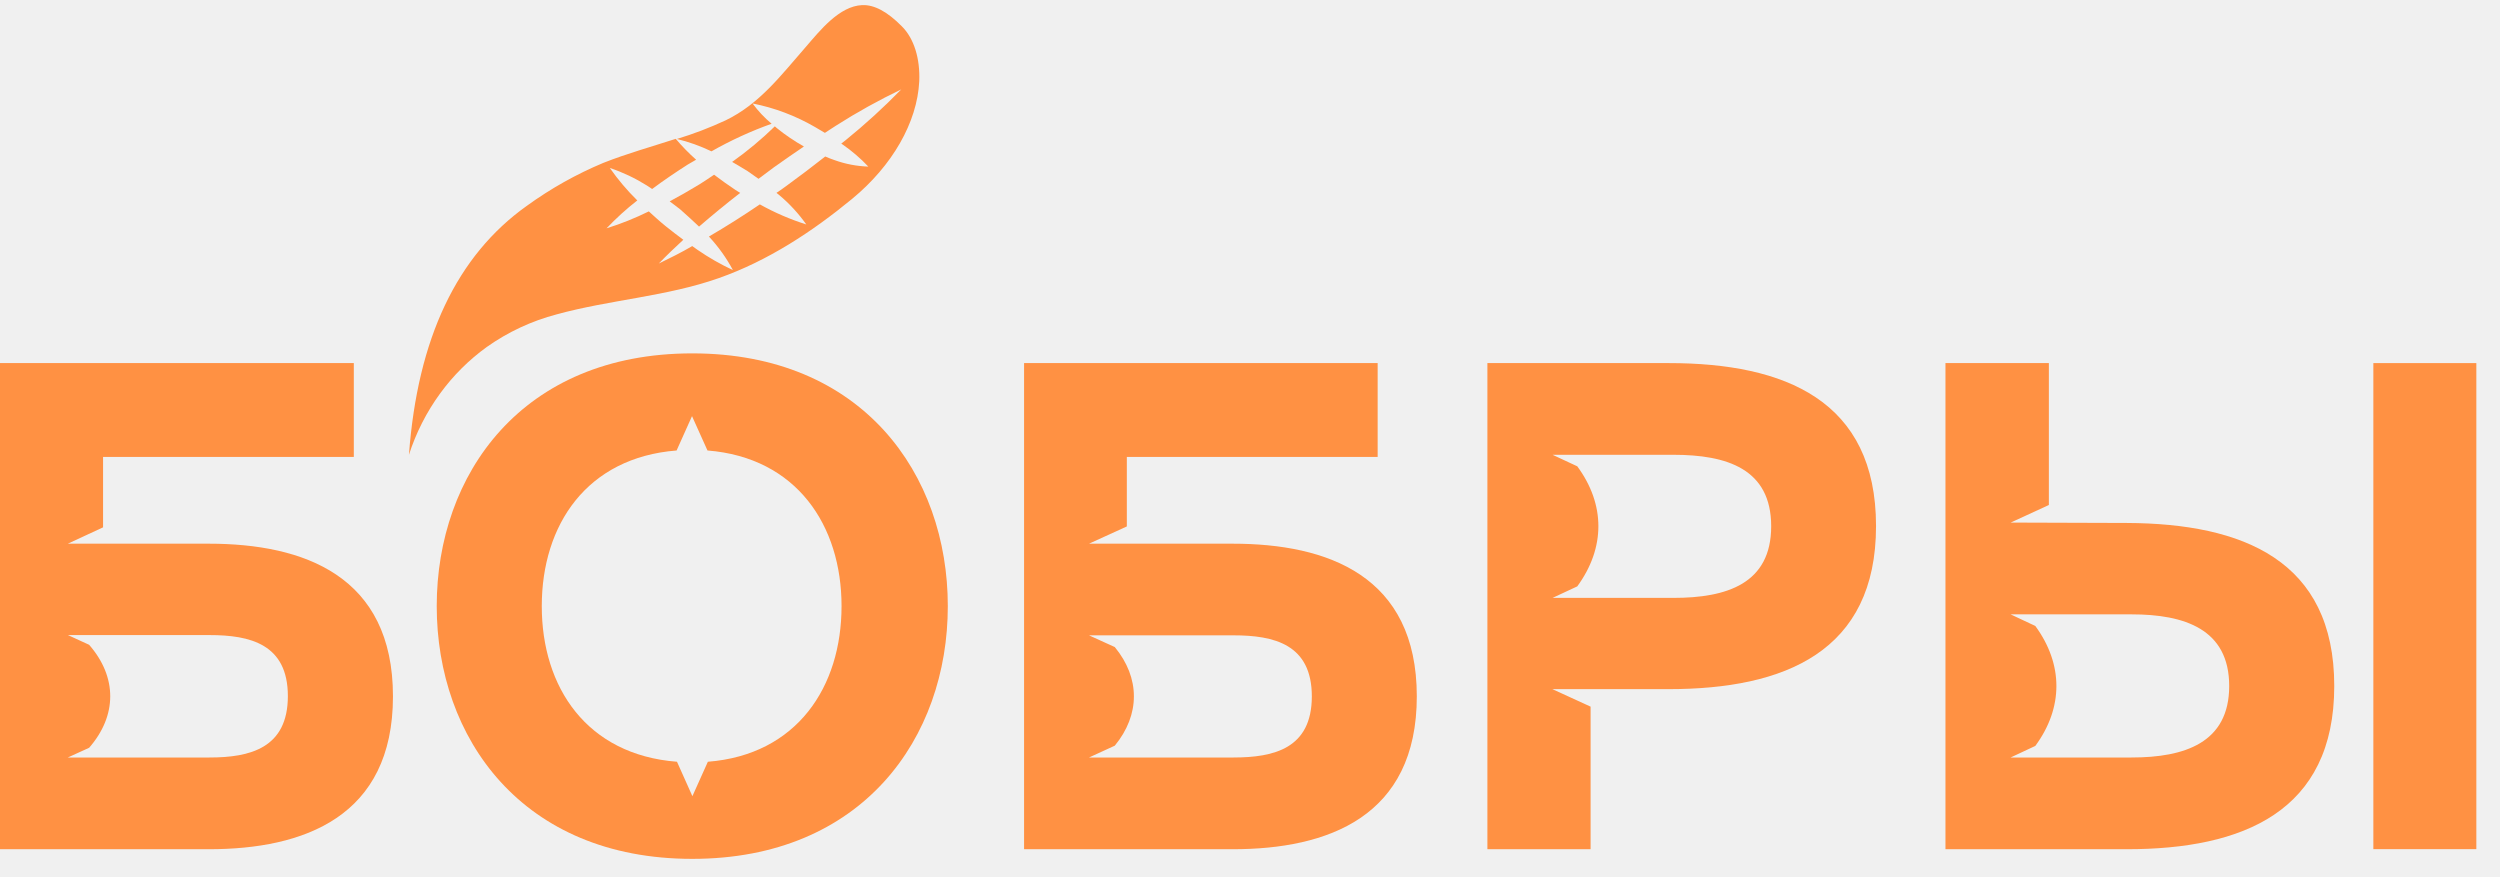
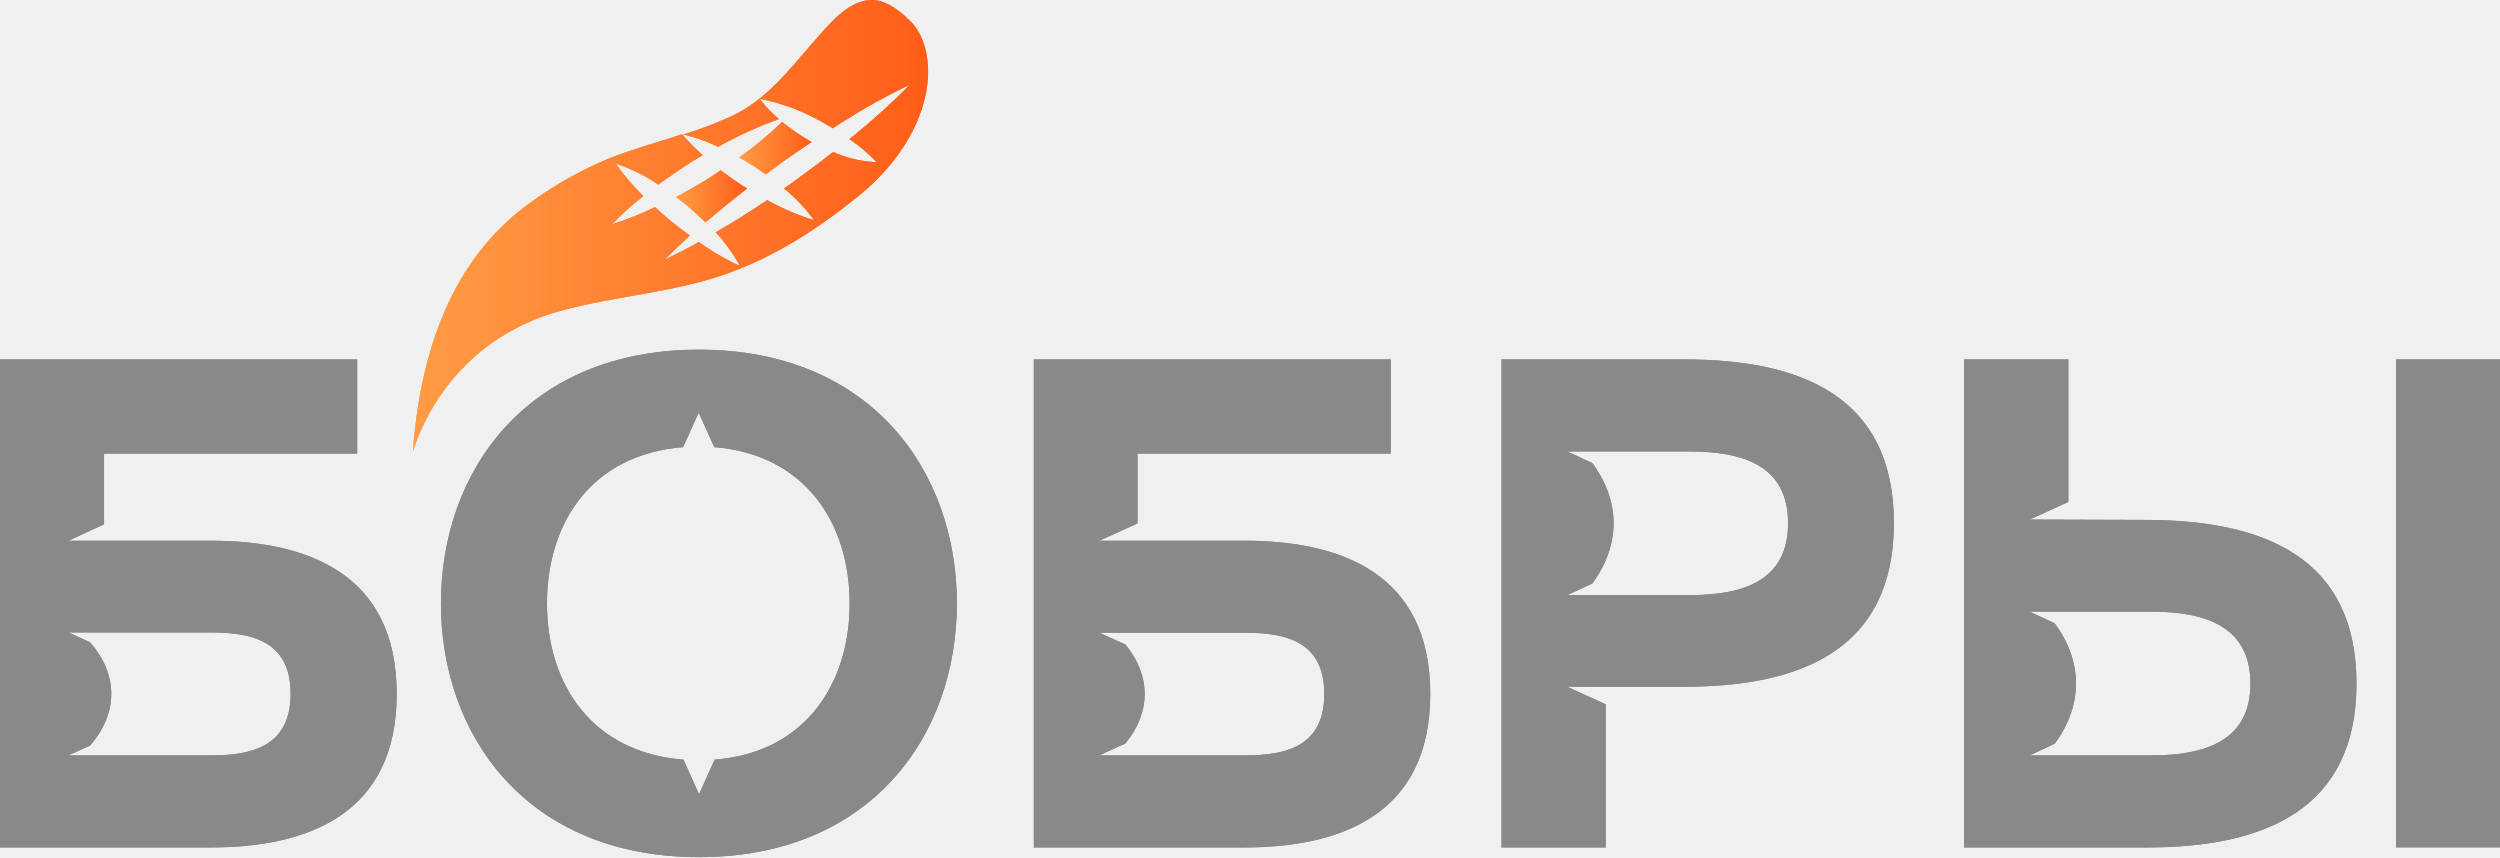
- <svg xmlns="http://www.w3.org/2000/svg" width="97" height="34" viewBox="0 0 97 34" fill="none">
-   <path d="M28.999 6.635C29.145 6.733 29.288 6.838 29.431 6.938L30.022 6.496C30.409 6.221 30.8 5.949 31.192 5.684C30.821 5.475 30.468 5.235 30.135 4.967L30.064 4.902C29.547 5.405 28.993 5.867 28.406 6.283C28.609 6.398 28.804 6.516 28.999 6.635Z" fill="#FF9143" />
-   <path d="M34.995 1.025C34.427 0.448 33.92 0.181 33.456 0.198C32.562 0.233 31.806 1.197 31.265 1.821C30.312 2.908 29.479 4.031 28.151 4.671C27.539 4.955 26.908 5.196 26.264 5.392C26.726 5.505 27.175 5.665 27.605 5.872C28.351 5.448 29.132 5.089 29.939 4.801C29.661 4.569 29.413 4.305 29.198 4.014C30.048 4.182 30.865 4.49 31.616 4.925L32.006 5.155C32.147 5.065 32.285 4.97 32.429 4.88C33.246 4.359 34.094 3.888 34.968 3.469C34.286 4.17 33.565 4.828 32.807 5.442L32.641 5.572L32.691 5.605C33.053 5.855 33.388 6.143 33.691 6.464C33.245 6.449 32.804 6.365 32.384 6.214C32.261 6.174 32.137 6.122 32.019 6.072C31.525 6.461 31.022 6.842 30.512 7.213C30.386 7.305 30.265 7.393 30.127 7.483C30.156 7.508 30.191 7.53 30.221 7.558C30.623 7.893 30.98 8.28 31.285 8.709C30.659 8.511 30.055 8.25 29.482 7.93C28.837 8.369 28.178 8.786 27.506 9.178C27.871 9.569 28.184 10.007 28.437 10.479C27.959 10.257 27.501 9.995 27.066 9.695C26.995 9.648 26.928 9.595 26.859 9.548C26.434 9.798 26.004 10.01 25.562 10.225C25.871 9.905 26.189 9.6 26.513 9.303C26.281 9.131 26.053 8.956 25.826 8.774C25.599 8.591 25.389 8.397 25.174 8.202C24.645 8.463 24.097 8.683 23.534 8.859C23.905 8.469 24.303 8.107 24.727 7.777C24.334 7.391 23.977 6.968 23.66 6.516C24.163 6.685 24.645 6.913 25.095 7.195C25.167 7.238 25.231 7.288 25.303 7.333C25.752 6.998 26.214 6.686 26.683 6.386L27.009 6.197C26.727 5.946 26.463 5.676 26.219 5.387C25.278 5.692 24.322 5.959 23.411 6.319C22.363 6.757 21.368 7.315 20.447 7.982C17.728 9.912 16.201 13.133 15.867 17.646C16.141 16.794 16.549 15.991 17.075 15.269C17.58 14.575 18.19 13.967 18.883 13.466C19.706 12.882 20.627 12.453 21.6 12.197C23.675 11.628 25.861 11.506 27.889 10.791C29.793 10.12 31.505 8.998 33.061 7.717C34.617 6.436 35.588 4.753 35.667 3.155C35.704 2.273 35.464 1.492 34.995 1.025Z" fill="#FF9143" />
-   <path d="M25.984 7.813C26.118 7.913 26.254 8.013 26.382 8.115C26.629 8.333 26.876 8.557 27.123 8.792C27.645 8.341 28.177 7.905 28.719 7.484L28.536 7.371C28.254 7.184 27.978 6.984 27.706 6.779C27.521 6.904 27.338 7.029 27.15 7.146C26.767 7.379 26.378 7.602 25.984 7.813Z" fill="#FF9143" />
-   <path d="M8.104 21.095H2.631L3.999 20.461V17.729H13.728V14.088H0V32.95H8.104C11.78 32.95 15.247 31.701 15.247 27.019C15.247 22.336 11.78 21.095 8.104 21.095ZM8.129 29.391H2.631L3.458 29.014C4.55 27.765 4.55 26.267 3.458 25.018L2.636 24.641H8.129C9.7 24.641 11.169 24.988 11.169 27.009C11.169 29.029 9.7 29.391 8.129 29.391Z" fill="#FF9143" />
-   <path d="M26.86 13.711C20.253 13.711 16.945 18.403 16.945 23.518C16.945 28.632 20.253 33.324 26.86 33.324C33.467 33.324 36.775 28.632 36.775 23.518C36.775 18.403 33.47 13.711 26.86 13.711ZM27.465 29.556L26.865 30.892L26.267 29.556C22.765 29.284 21.021 26.669 21.021 23.518C21.021 20.366 22.765 17.754 26.252 17.479L26.85 16.146L27.45 17.479C30.908 17.754 32.652 20.384 32.652 23.518C32.652 26.652 30.923 29.284 27.465 29.556Z" fill="#FF9143" />
-   <path d="M47.829 21.095H42.254L43.721 20.426V17.729H53.453V14.088H39.734V32.95H47.829C51.509 32.95 54.972 31.701 54.972 27.019C54.972 22.336 51.509 21.095 47.829 21.095ZM47.858 29.391H42.254L43.254 28.932C44.242 27.73 44.242 26.307 43.254 25.106L42.254 24.651H47.858C49.434 24.651 50.899 24.998 50.899 27.019C50.899 29.039 49.434 29.391 47.858 29.391Z" fill="#FF9143" />
-   <path d="M64.748 14.088H57.711V32.95H61.715V27.418L60.233 26.739H64.741C69.251 26.739 72.79 25.283 72.79 20.411C72.79 15.539 69.258 14.088 64.748 14.088ZM64.933 23.198H60.24L61.199 22.751C62.29 21.253 62.29 19.579 61.199 18.093L60.24 17.646H64.933C66.993 17.646 68.722 18.186 68.722 20.419C68.722 22.651 66.993 23.198 64.933 23.198Z" fill="#FF9143" />
-   <path d="M82.522 20.291L78.014 20.276L79.496 19.594V14.088H75.484V32.95H82.522C87.024 32.95 90.569 31.494 90.569 26.617C90.569 21.739 87.024 20.311 82.522 20.291ZM82.704 29.391H78.011L78.97 28.942C80.061 27.458 80.061 25.778 78.97 24.287L78.011 23.837H82.704C84.759 23.837 86.493 24.409 86.493 26.617C86.493 28.824 84.759 29.391 82.704 29.391Z" fill="#FF9143" />
-   <path d="M96.082 14.088H92.086V32.947H96.082V14.088Z" fill="#FF9143" />
+ <svg xmlns="http://www.w3.org/2000/svg" width="140" height="48" viewBox="0 0 140 48" fill="none">
+   <g clip-path="url(#clip0_2921_1669)">
+     <path d="M42.252 9.33C42.465 9.471 42.673 9.623 42.882 9.767L43.742 9.127C44.307 8.729 44.876 8.334 45.448 7.951C44.908 7.647 44.392 7.3 43.908 6.912L43.804 6.818C43.051 7.547 42.244 8.216 41.389 8.819C41.684 8.986 41.968 9.156 42.252 9.33Z" fill="url(#paint0_linear_2921_1669)" />
+     <path d="M50.989 1.199C50.162 0.363 49.424 -0.024 48.747 0.001C47.444 0.052 46.343 1.449 45.555 2.353C44.166 3.927 42.953 5.556 41.017 6.482C40.125 6.893 39.206 7.243 38.267 7.528C38.941 7.69 39.596 7.923 40.221 8.222C41.309 7.608 42.447 7.088 43.622 6.67C43.218 6.335 42.856 5.952 42.543 5.53C43.781 5.774 44.971 6.22 46.066 6.851L46.635 7.184C46.84 7.054 47.041 6.916 47.25 6.786C48.442 6.031 49.677 5.348 50.95 4.741C49.957 5.756 48.906 6.71 47.801 7.6L47.56 7.788L47.632 7.835C48.16 8.197 48.648 8.615 49.089 9.08C48.44 9.059 47.797 8.937 47.185 8.718C47.005 8.66 46.825 8.584 46.653 8.512C45.933 9.076 45.201 9.627 44.457 10.165C44.274 10.299 44.097 10.426 43.896 10.556C43.939 10.592 43.989 10.625 44.033 10.665C44.619 11.152 45.14 11.712 45.584 12.333C44.672 12.047 43.792 11.669 42.957 11.204C42.017 11.841 41.056 12.445 40.077 13.013C40.609 13.58 41.065 14.213 41.434 14.898C40.738 14.576 40.07 14.196 39.437 13.762C39.332 13.693 39.235 13.617 39.135 13.549C38.516 13.911 37.889 14.218 37.245 14.529C37.695 14.066 38.159 13.625 38.631 13.194C38.292 12.944 37.961 12.691 37.63 12.427C37.299 12.163 36.993 11.881 36.68 11.598C35.909 11.977 35.11 12.296 34.29 12.55C34.83 11.985 35.411 11.461 36.029 10.983C35.456 10.423 34.936 9.811 34.474 9.156C35.206 9.401 35.908 9.731 36.565 10.14C36.669 10.202 36.763 10.274 36.867 10.339C37.522 9.854 38.195 9.402 38.879 8.968L39.354 8.693C38.943 8.33 38.558 7.938 38.202 7.52C36.831 7.962 35.438 8.349 34.11 8.87C32.584 9.504 31.134 10.313 29.792 11.28C25.83 14.076 23.606 18.744 23.119 25.283C23.518 24.048 24.113 22.885 24.879 21.839C25.615 20.834 26.504 19.952 27.513 19.226C28.713 18.38 30.054 17.758 31.472 17.388C34.495 16.563 37.681 16.386 40.635 15.351C43.41 14.377 45.904 12.753 48.172 10.896C50.439 9.04 51.853 6.601 51.968 4.285C52.022 3.008 51.673 1.876 50.989 1.199Z" fill="url(#paint1_linear_2921_1669)" />
+     <path d="M37.853 11.034C38.048 11.179 38.246 11.324 38.433 11.472C38.793 11.787 39.153 12.113 39.513 12.453C40.273 11.799 41.048 11.167 41.838 10.556L41.571 10.394C41.161 10.122 40.758 9.833 40.362 9.536C40.092 9.717 39.826 9.898 39.552 10.068C38.993 10.406 38.427 10.728 37.853 11.034Z" fill="url(#paint2_linear_2921_1669)" />
+     <path d="M11.808 30.28H3.833L5.827 29.361V25.403H20.003V20.127H0V47.457H11.808C17.163 47.457 22.216 45.648 22.216 38.863C22.216 32.079 17.163 30.28 11.808 30.28ZM11.844 42.301H3.833L5.039 41.755C6.629 39.945 6.629 37.774 5.039 35.965L3.84 35.419H11.844C14.133 35.419 16.274 35.922 16.274 38.849C16.274 41.776 14.133 42.301 11.844 42.301Z" fill="#8A8989" />
+     <path d="M39.14 19.581C29.512 19.581 24.693 26.38 24.693 33.791C24.693 41.201 29.512 48 39.14 48C48.767 48 53.586 41.201 53.586 33.791C53.586 26.38 48.77 19.581 39.14 19.581ZM40.021 42.54L39.147 44.476L38.276 42.54C33.173 42.146 30.632 38.357 30.632 33.791C30.632 29.224 33.173 25.439 38.254 25.041L39.125 23.109L40 25.041C45.038 25.439 47.579 29.25 47.579 33.791C47.579 38.332 45.06 42.146 40.021 42.54Z" fill="#8A8989" />
+     <path d="M69.686 30.28H61.563L63.701 29.311V25.403H77.881V20.127H57.893V47.457H69.686C75.049 47.457 80.095 45.648 80.095 38.863C80.095 32.079 75.049 30.28 69.686 30.28ZM69.73 42.301H61.563L63.021 41.635C64.461 39.895 64.461 37.832 63.021 36.092L61.563 35.433H69.73C72.026 35.433 74.16 35.936 74.16 38.863C74.16 41.791 72.026 42.301 69.73 42.301Z" fill="#8A8989" />
+     <path d="M94.339 20.127H84.086V47.457H89.92V39.442L87.76 38.458H94.329C100.901 38.458 106.058 36.349 106.058 29.289C106.058 22.229 100.912 20.127 94.339 20.127ZM94.609 33.327H87.771L89.168 32.679C90.758 30.508 90.758 28.084 89.168 25.931L87.771 25.283H94.609C97.611 25.283 100.131 26.065 100.131 29.3C100.131 32.535 97.611 33.327 94.609 33.327Z" fill="#8A8989" />
+     <path d="M120.237 29.115L113.669 29.093L115.828 28.106V20.127H109.984V47.457H120.237C126.798 47.457 131.963 45.348 131.963 38.281C131.963 31.214 126.798 29.144 120.237 29.115ZM120.503 42.301H113.665L115.062 41.65C116.653 39.5 116.653 37.065 115.062 34.905L113.665 34.253H120.503C123.498 34.253 126.024 35.082 126.024 38.281C126.024 41.48 123.498 42.301 120.503 42.301Z" fill="#8A8989" />
+     <path d="M139.999 20.127H134.176V47.453H139.999V20.127Z" fill="#8A8989" />
+     <g clip-path="url(#clip1_2921_1669)">
+       <path d="M42.252 9.33C42.465 9.471 42.673 9.623 42.882 9.767L43.742 9.127C44.307 8.729 44.876 8.334 45.448 7.951C44.908 7.647 44.392 7.3 43.908 6.912L43.804 6.818C43.051 7.547 42.244 8.216 41.389 8.819C41.684 8.986 41.968 9.156 42.252 9.33Z" fill="url(#paint3_linear_2921_1669)" />
+       <path d="M50.989 1.199C50.162 0.363 49.424 -0.024 48.747 0.001C47.444 0.052 46.343 1.449 45.555 2.353C44.166 3.927 42.953 5.556 41.017 6.482C40.125 6.893 39.206 7.243 38.267 7.528C38.941 7.69 39.596 7.923 40.221 8.222C41.309 7.608 42.447 7.088 43.622 6.67C43.218 6.335 42.856 5.952 42.543 5.53C43.781 5.774 44.971 6.22 46.066 6.851L46.635 7.184C46.84 7.054 47.041 6.916 47.25 6.786C48.442 6.031 49.677 5.348 50.95 4.741C49.957 5.756 48.906 6.71 47.801 7.6L47.56 7.788L47.632 7.835C48.16 8.197 48.648 8.615 49.089 9.08C48.44 9.059 47.797 8.937 47.185 8.718C47.005 8.66 46.825 8.584 46.653 8.512C45.933 9.076 45.201 9.627 44.457 10.165C44.274 10.299 44.097 10.426 43.896 10.556C43.939 10.592 43.989 10.625 44.033 10.665C44.619 11.152 45.14 11.712 45.584 12.333C44.672 12.047 43.792 11.669 42.957 11.204C42.017 11.841 41.056 12.445 40.077 13.013C40.609 13.58 41.065 14.213 41.434 14.898C40.738 14.576 40.07 14.196 39.437 13.762C39.332 13.693 39.235 13.617 39.135 13.549C38.516 13.911 37.889 14.218 37.245 14.529C37.695 14.066 38.159 13.625 38.631 13.194C38.292 12.944 37.961 12.691 37.63 12.427C37.299 12.163 36.993 11.881 36.68 11.598C35.909 11.977 35.11 12.296 34.29 12.55C34.83 11.985 35.411 11.461 36.029 10.983C35.456 10.423 34.936 9.811 34.474 9.156C35.206 9.401 35.908 9.731 36.565 10.14C36.669 10.202 36.763 10.274 36.867 10.339C37.522 9.854 38.195 9.402 38.879 8.968L39.354 8.693C38.943 8.33 38.558 7.938 38.202 7.52C36.831 7.962 35.438 8.349 34.11 8.87C32.584 9.504 31.134 10.313 29.792 11.28C25.83 14.076 23.606 18.744 23.119 25.283C23.518 24.048 24.113 22.885 24.879 21.839C25.615 20.834 26.504 19.952 27.513 19.226C28.713 18.38 30.054 17.758 31.472 17.388C34.495 16.563 37.681 16.386 40.635 15.351C43.41 14.377 45.904 12.753 48.172 10.896C50.439 9.04 51.853 6.601 51.968 4.285C52.022 3.008 51.673 1.876 50.989 1.199Z" fill="url(#paint4_linear_2921_1669)" />
+       <path d="M37.853 11.034C38.048 11.179 38.246 11.324 38.433 11.472C38.793 11.787 39.153 12.113 39.513 12.453C40.273 11.799 41.048 11.167 41.838 10.556L41.571 10.394C41.161 10.122 40.758 9.833 40.362 9.536C40.092 9.717 39.826 9.898 39.552 10.068C38.993 10.406 38.427 10.728 37.853 11.034Z" fill="url(#paint5_linear_2921_1669)" />
+       <path d="M11.808 30.28H3.833L5.827 29.361V25.403H20.003V20.127H0V47.457H11.808C17.163 47.457 22.216 45.648 22.216 38.863C22.216 32.079 17.163 30.28 11.808 30.28ZM11.844 42.301H3.833L5.039 41.755C6.629 39.945 6.629 37.774 5.039 35.965L3.84 35.419H11.844C14.133 35.419 16.274 35.922 16.274 38.849C16.274 41.776 14.133 42.301 11.844 42.301Z" fill="#8A8989" />
+       <path d="M39.14 19.581C29.512 19.581 24.693 26.38 24.693 33.791C24.693 41.201 29.512 48 39.14 48C48.767 48 53.586 41.201 53.586 33.791C53.586 26.38 48.77 19.581 39.14 19.581ZM40.021 42.54L39.147 44.476L38.276 42.54C33.173 42.146 30.632 38.357 30.632 33.791C30.632 29.224 33.173 25.439 38.254 25.041L39.125 23.109L40 25.041C45.038 25.439 47.579 29.25 47.579 33.791C47.579 38.332 45.06 42.146 40.021 42.54Z" fill="#8A8989" />
+       <path d="M69.686 30.28H61.563L63.701 29.311V25.403H77.881V20.127H57.893V47.457H69.686C75.049 47.457 80.095 45.648 80.095 38.863C80.095 32.079 75.049 30.28 69.686 30.28ZM69.73 42.301H61.563L63.021 41.635C64.461 39.895 64.461 37.832 63.021 36.092L61.563 35.433H69.73C72.026 35.433 74.16 35.936 74.16 38.863C74.16 41.791 72.026 42.301 69.73 42.301Z" fill="#8A8989" />
+       <path d="M94.339 20.127H84.086V47.457H89.92V39.442L87.76 38.458H94.329C100.901 38.458 106.058 36.349 106.058 29.289C106.058 22.229 100.912 20.127 94.339 20.127ZM94.609 33.327H87.771L89.168 32.679C90.758 30.508 90.758 28.084 89.168 25.931L87.771 25.283H94.609C97.611 25.283 100.131 26.065 100.131 29.3C100.131 32.535 97.611 33.327 94.609 33.327Z" fill="#8A8989" />
+       <path d="M120.237 29.115L113.669 29.093L115.828 28.106V20.127H109.984V47.457H120.237C126.798 47.457 131.963 45.348 131.963 38.281C131.963 31.214 126.798 29.144 120.237 29.115ZM120.503 42.301H113.665L115.062 41.65C116.653 39.5 116.653 37.065 115.062 34.905L113.665 34.253H120.503C123.498 34.253 126.024 35.082 126.024 38.281C126.024 41.48 123.498 42.301 120.503 42.301Z" fill="#8A8989" />
+       <path d="M139.999 20.127H134.176V47.453H139.999V20.127Z" fill="#8A8989" />
+     </g>
+   </g>
+   <defs>
+     <linearGradient id="paint0_linear_2921_1669" x1="41.389" y1="6.818" x2="45.448" y2="6.818" gradientUnits="userSpaceOnUse">
+       <stop stop-color="#FF9C45" />
+       <stop offset="1" stop-color="#FF5D18" />
+     </linearGradient>
+     <linearGradient id="paint1_linear_2921_1669" x1="23.119" y1="0" x2="51.974" y2="0" gradientUnits="userSpaceOnUse">
+       <stop stop-color="#FF9C45" />
+       <stop offset="1" stop-color="#FF5D18" />
+     </linearGradient>
+     <linearGradient id="paint2_linear_2921_1669" x1="37.853" y1="9.536" x2="41.838" y2="9.536" gradientUnits="userSpaceOnUse">
+       <stop stop-color="#FF9C45" />
+       <stop offset="1" stop-color="#FF5D18" />
+     </linearGradient>
+     <linearGradient id="paint3_linear_2921_1669" x1="41.389" y1="6.818" x2="45.448" y2="6.818" gradientUnits="userSpaceOnUse">
+       <stop stop-color="#FF9C45" />
+       <stop offset="1" stop-color="#FF5D18" />
+     </linearGradient>
+     <linearGradient id="paint4_linear_2921_1669" x1="23.119" y1="0" x2="51.974" y2="0" gradientUnits="userSpaceOnUse">
+       <stop stop-color="#FF9C45" />
+       <stop offset="1" stop-color="#FF5D18" />
+     </linearGradient>
+     <linearGradient id="paint5_linear_2921_1669" x1="37.853" y1="9.536" x2="41.838" y2="9.536" gradientUnits="userSpaceOnUse">
+       <stop stop-color="#FF9C45" />
+       <stop offset="1" stop-color="#FF5D18" />
+     </linearGradient>
+     <clipPath id="clip0_2921_1669">
+       <rect width="140" height="48" fill="white" />
+     </clipPath>
+     <clipPath id="clip1_2921_1669">
+       <rect width="140" height="48" fill="white" />
+     </clipPath>
+   </defs>
</svg>
